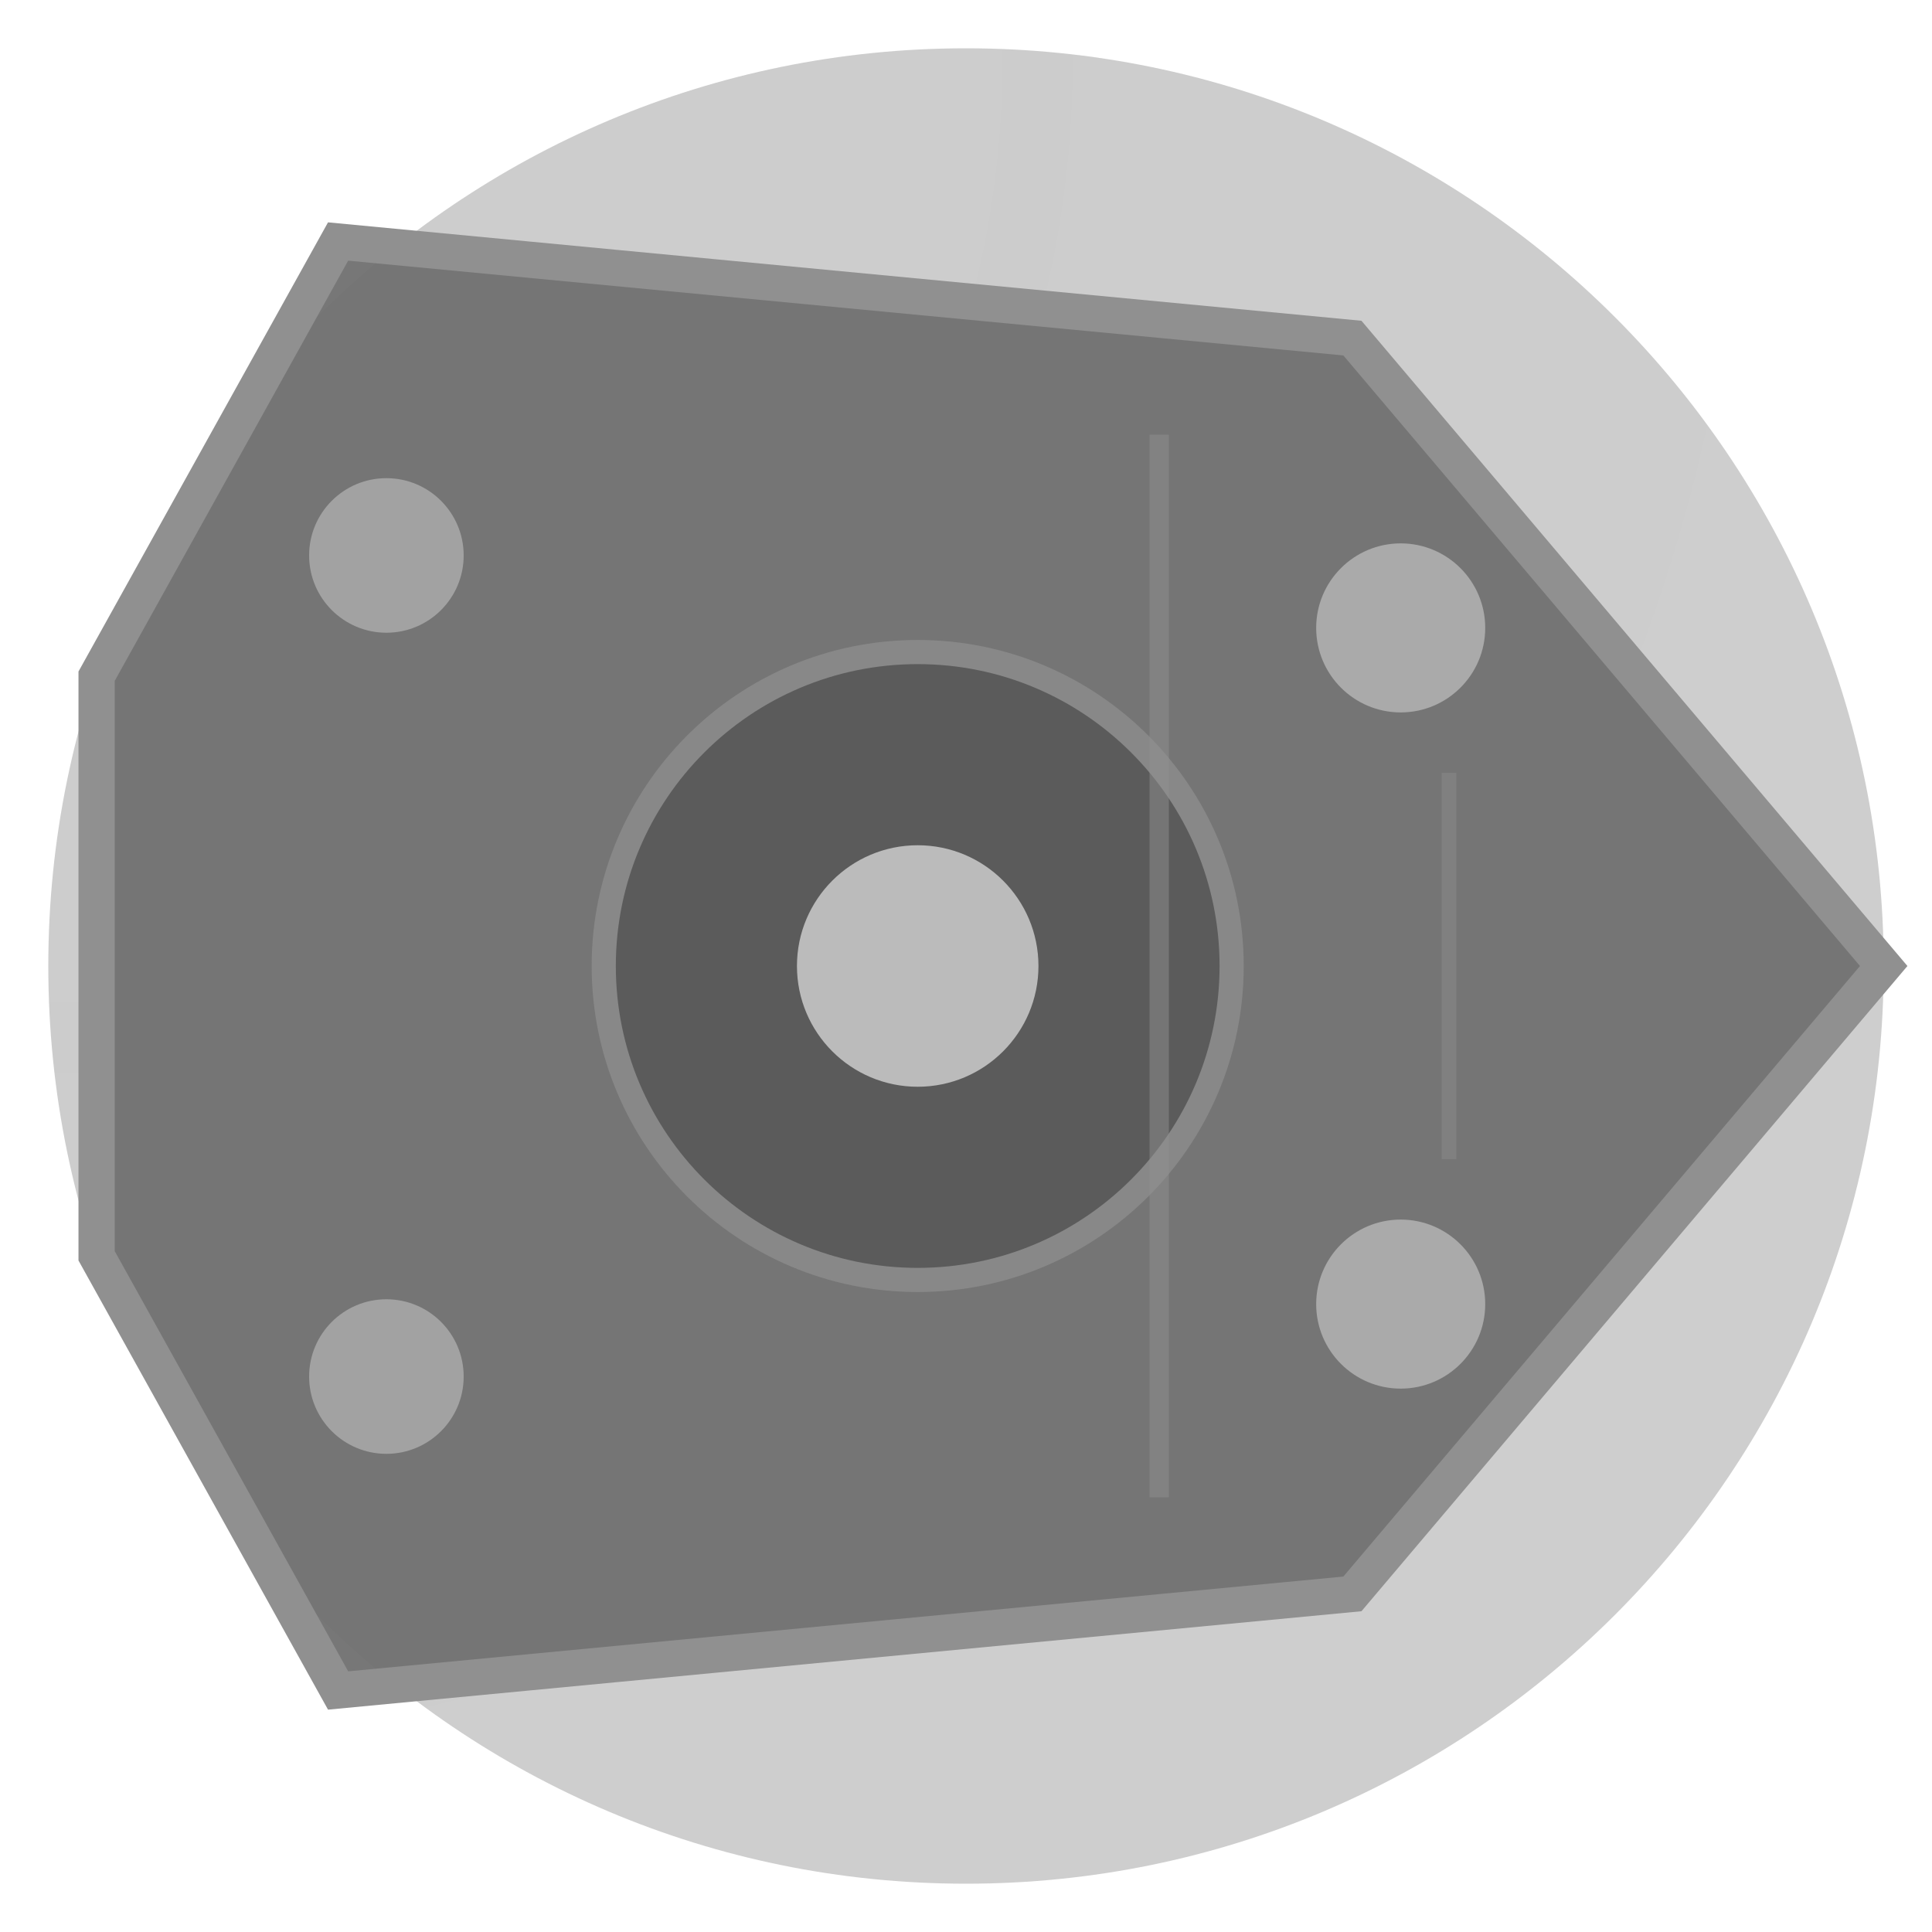
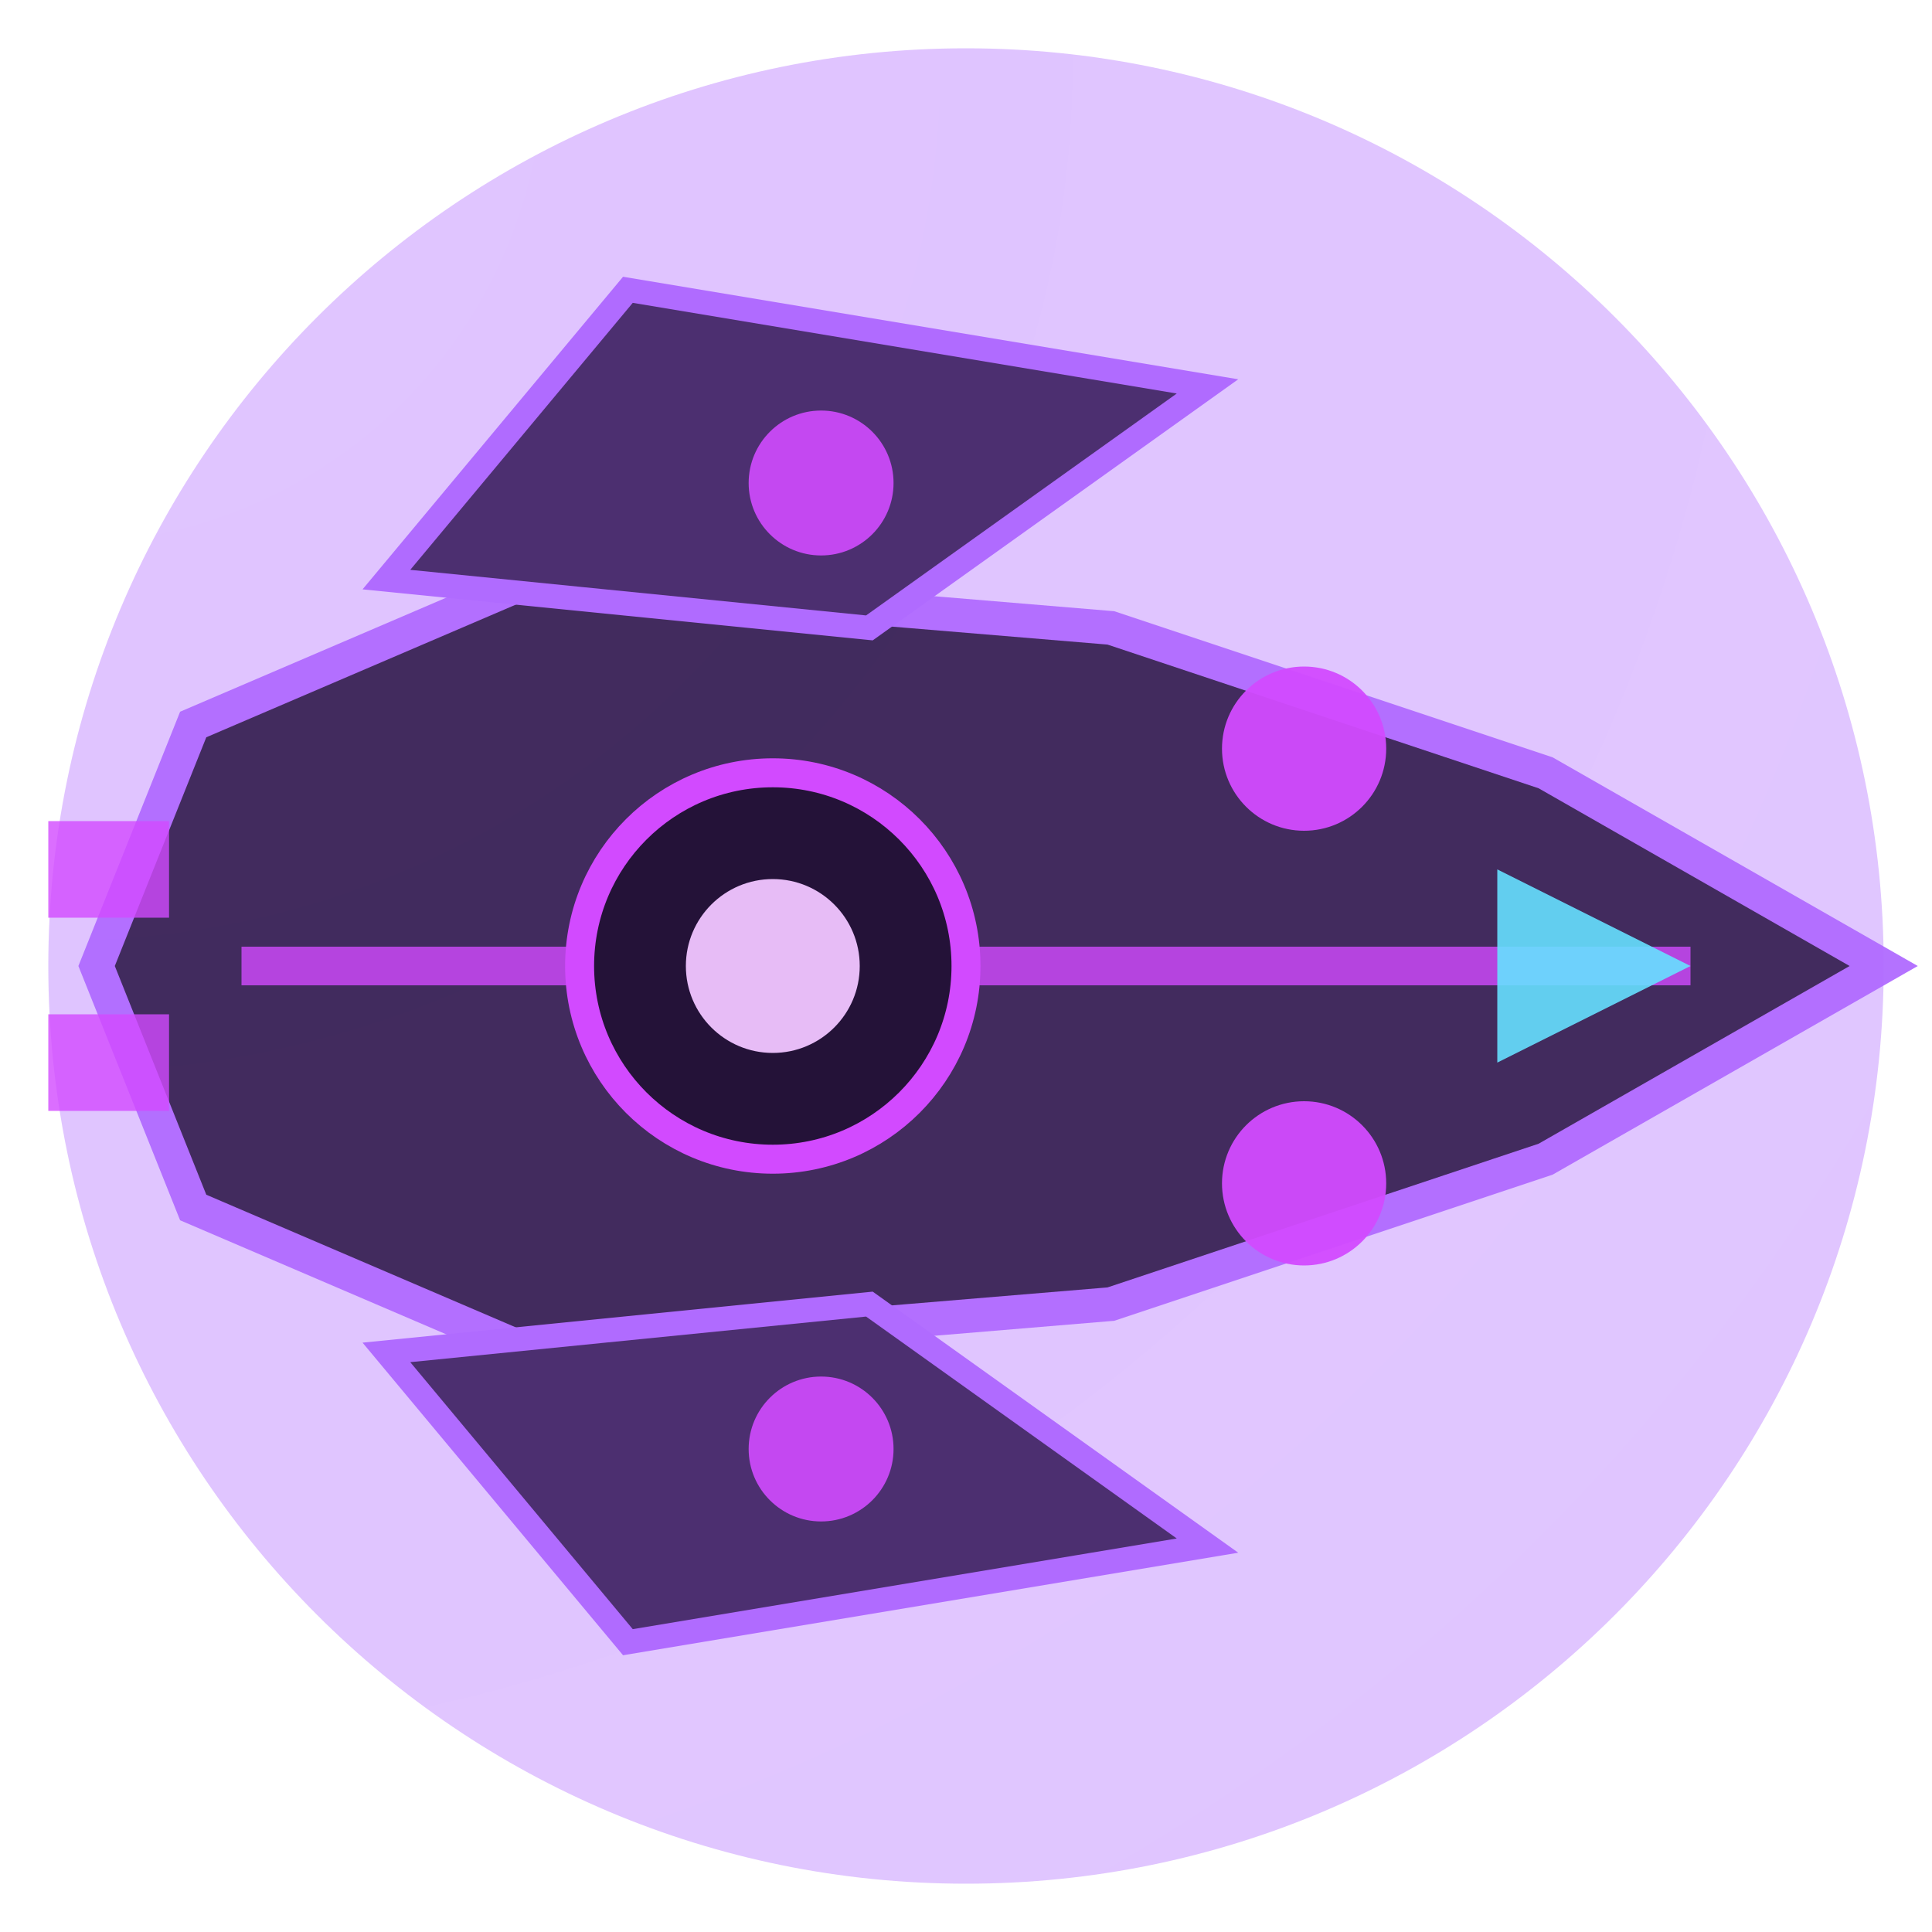
<svg xmlns="http://www.w3.org/2000/svg" viewBox="-40 -40 80 80">
  <defs>
    <radialGradient id="g" cx="0" cy="0" r="38">
-       <stop offset="0%" stop-color="#808080" stop-opacity="0.4" />
-       <stop offset="100%" stop-color="#808080" stop-opacity="0" />
+       <stop offset="0%" stop-color="#b06bff" stop-opacity="0.4" />
+       <stop offset="100%" stop-color="#b06bff" stop-opacity="0" />
    </radialGradient>
  </defs>
  <circle cx="0" cy="0" r="38" fill="url(#g)" />
-   <polygon points="38,0 16,-26 -26,-30 -36,-12 -36,12 -26,30 16,26" fill="#707070" opacity="0.95" />
-   <polygon points="38,0 16,-26 -26,-30 -36,-12 -36,12 -26,30 16,26" fill="none" stroke="#909090" stroke-width="1.5" />
-   <circle cx="-2" cy="0" r="13" fill="#505050" opacity="0.7" stroke="#909090" stroke-width="1.0" />
-   <circle cx="-2" cy="0" r="5" fill="#c0c0c0" opacity="0.95" />
-   <circle cx="18" cy="-14" r="3.5" fill="#c0c0c0" opacity="0.7" />
-   <circle cx="18" cy="14" r="3.5" fill="#c0c0c0" opacity="0.7" />
-   <circle cx="-24" cy="-17" r="3.2" fill="#c0c0c0" opacity="0.6" />
-   <circle cx="-24" cy="17" r="3.2" fill="#c0c0c0" opacity="0.6" />
-   <line x1="8" y1="-22" x2="8" y2="22" stroke="#909090" stroke-width="0.8" opacity="0.5" />
-   <line x1="20" y1="-8" x2="20" y2="8" stroke="#909090" stroke-width="0.6" opacity="0.4" />
+   <polygon points="38,0 24,-8 6,-14 -18,-16 -32,-10 -36,0 -32,10 -18,16 6,14 24,8" fill="#3a2456" opacity="0.95" stroke="#b06bff" stroke-width="1.4" />
+   <line x1="-30" y1="0" x2="30" y2="0" stroke="#d24aff" stroke-width="1.6" opacity="0.8" />
+   <polygon points="-4,-14 10,-24 -14,-28 -24,-16" fill="#4c2f70" stroke="#b06bff" stroke-width="1" />
+   <polygon points="-4,14 10,24 -14,28 -24,16" fill="#4c2f70" stroke="#b06bff" stroke-width="1" />
+   <circle cx="14" cy="-9" r="3.4" fill="#d24aff" opacity="0.95" />
+   <circle cx="14" cy="9" r="3.4" fill="#d24aff" opacity="0.95" />
+   <circle cx="-6" cy="-20" r="3" fill="#d24aff" opacity="0.9" />
+   <circle cx="-6" cy="20" r="3" fill="#d24aff" opacity="0.9" />
+   <circle cx="-8" cy="0" r="8" fill="#241238" stroke="#d24aff" stroke-width="1.2" />
+   <circle cx="-8" cy="0" r="3.6" fill="#f0c4ff" opacity="0.95" />
+   <polygon points="30,0 22,-4 22,4" fill="#66e0ff" opacity="0.9" />
+   <rect x="-38" y="-6" width="5" height="4" fill="#d24aff" opacity="0.8" />
+   <rect x="-38" y="2" width="5" height="4" fill="#d24aff" opacity="0.8" />
</svg>
